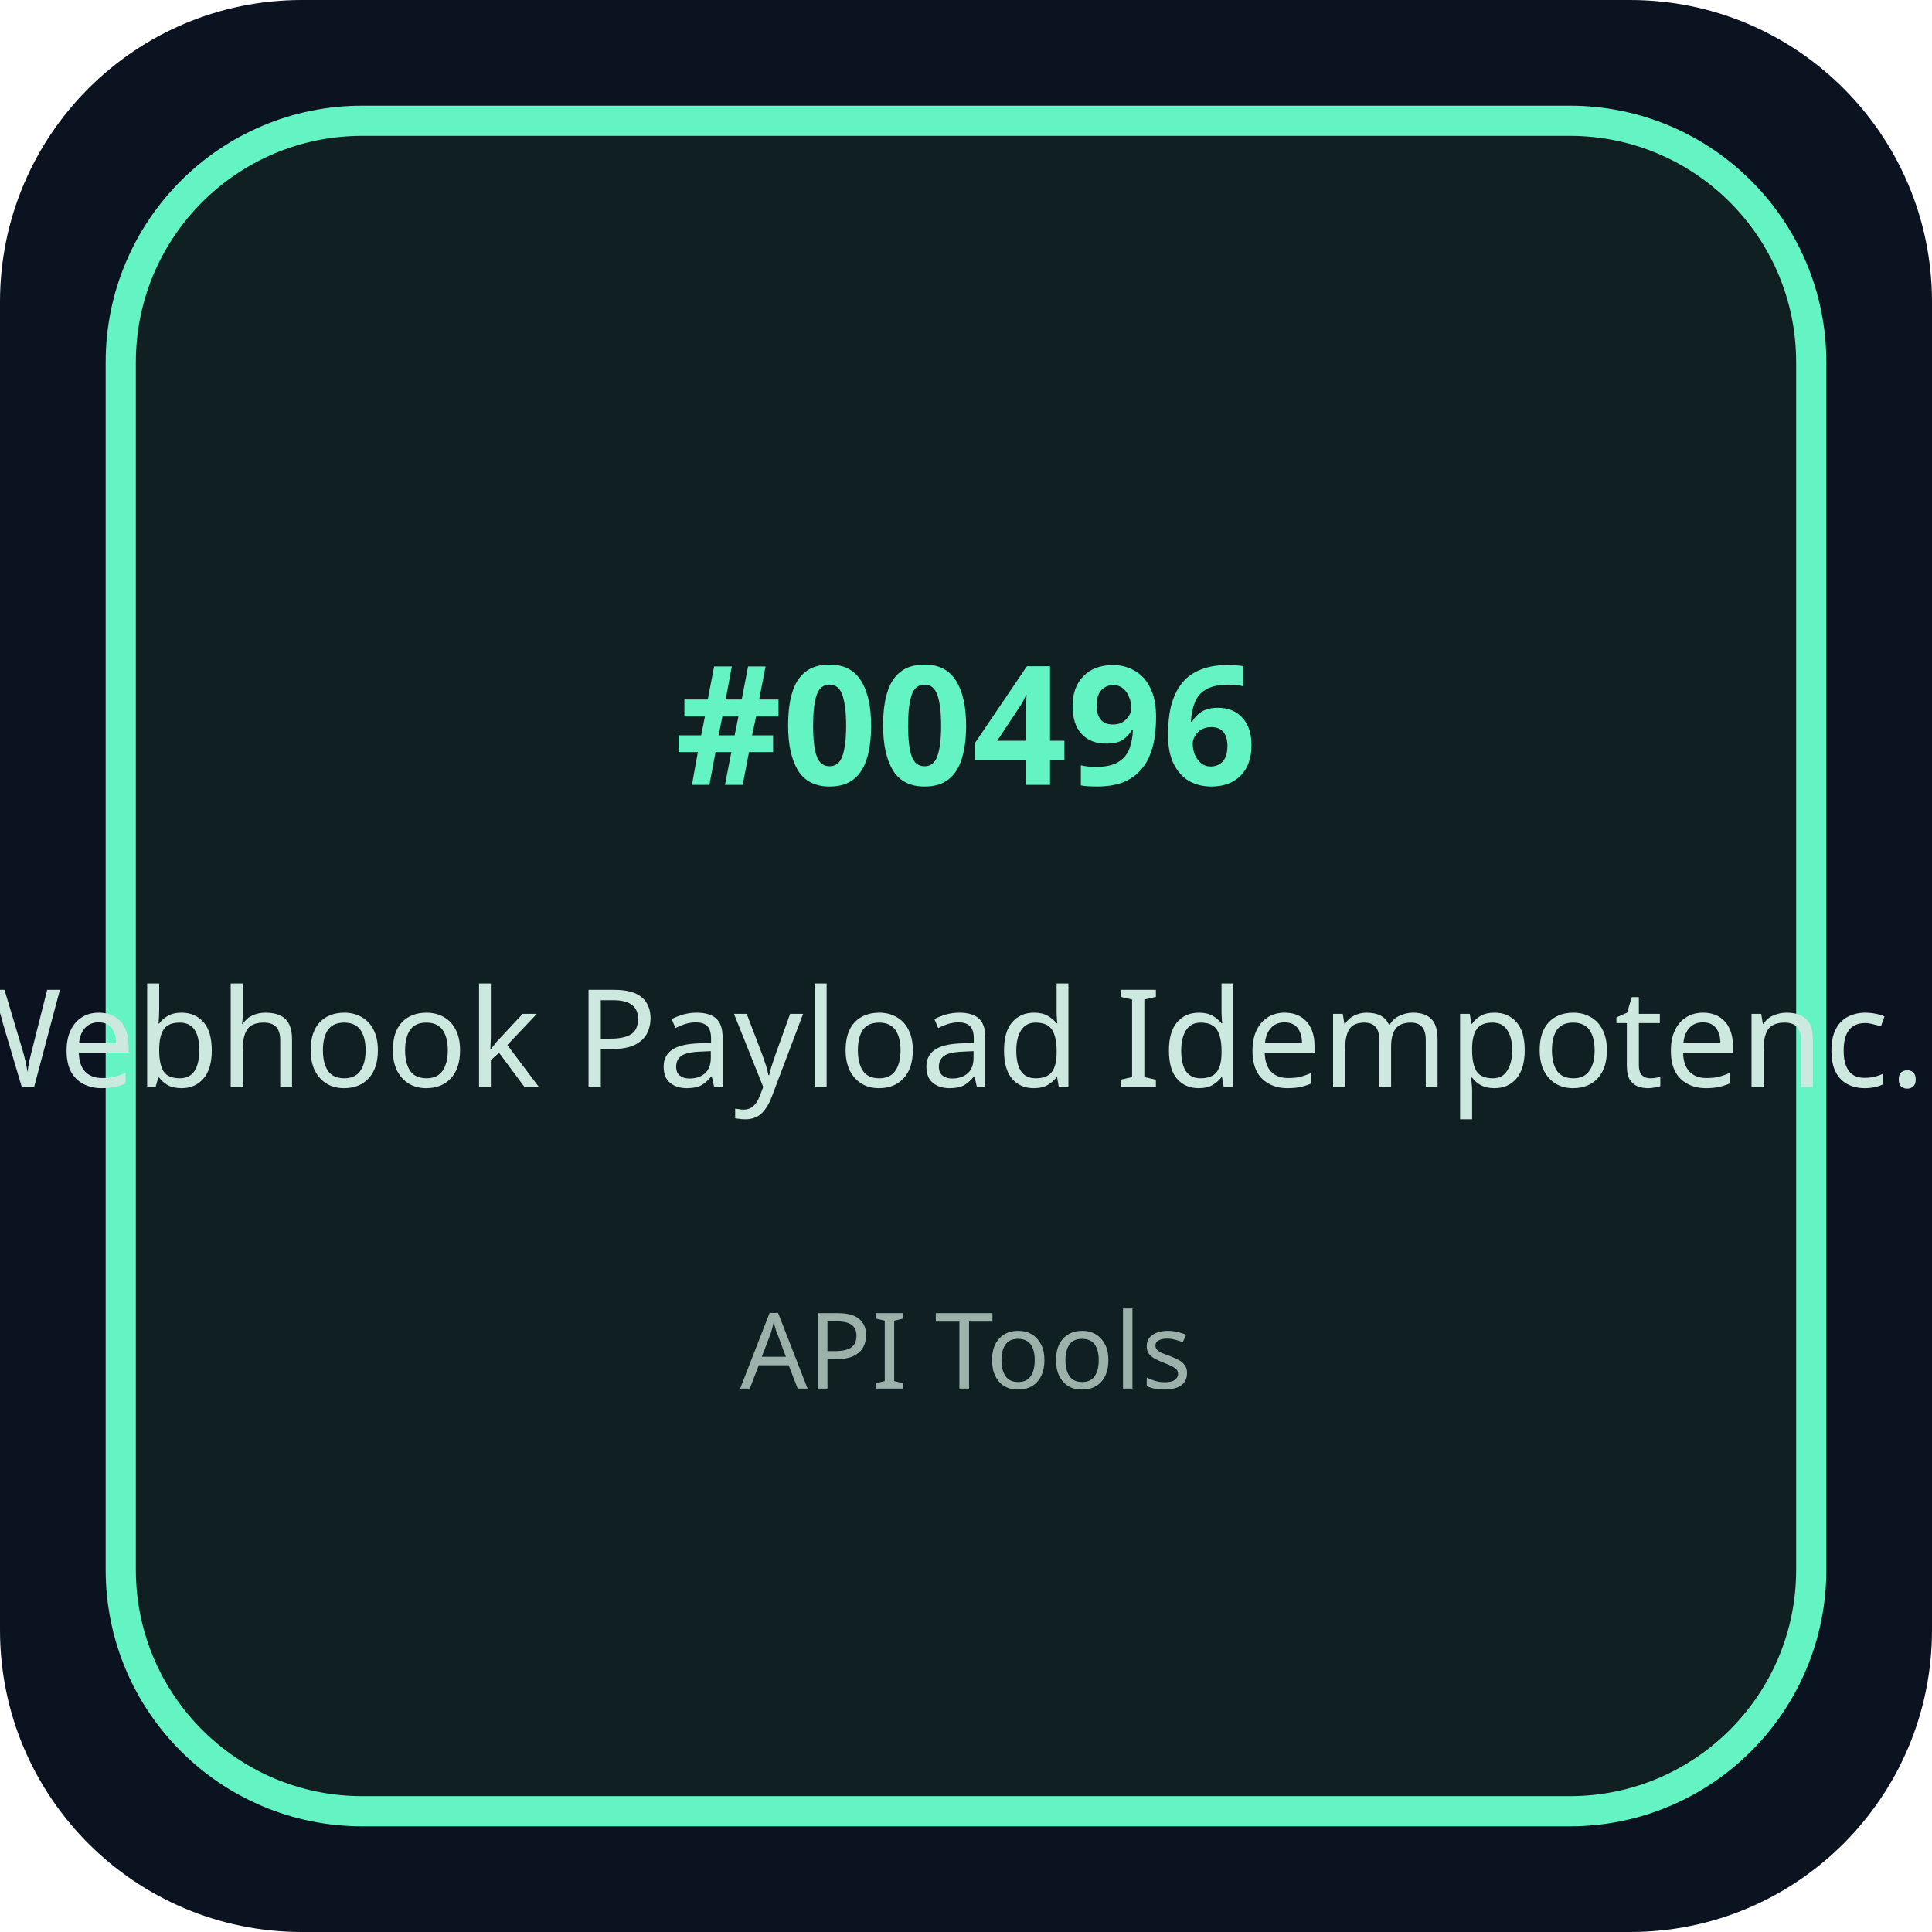
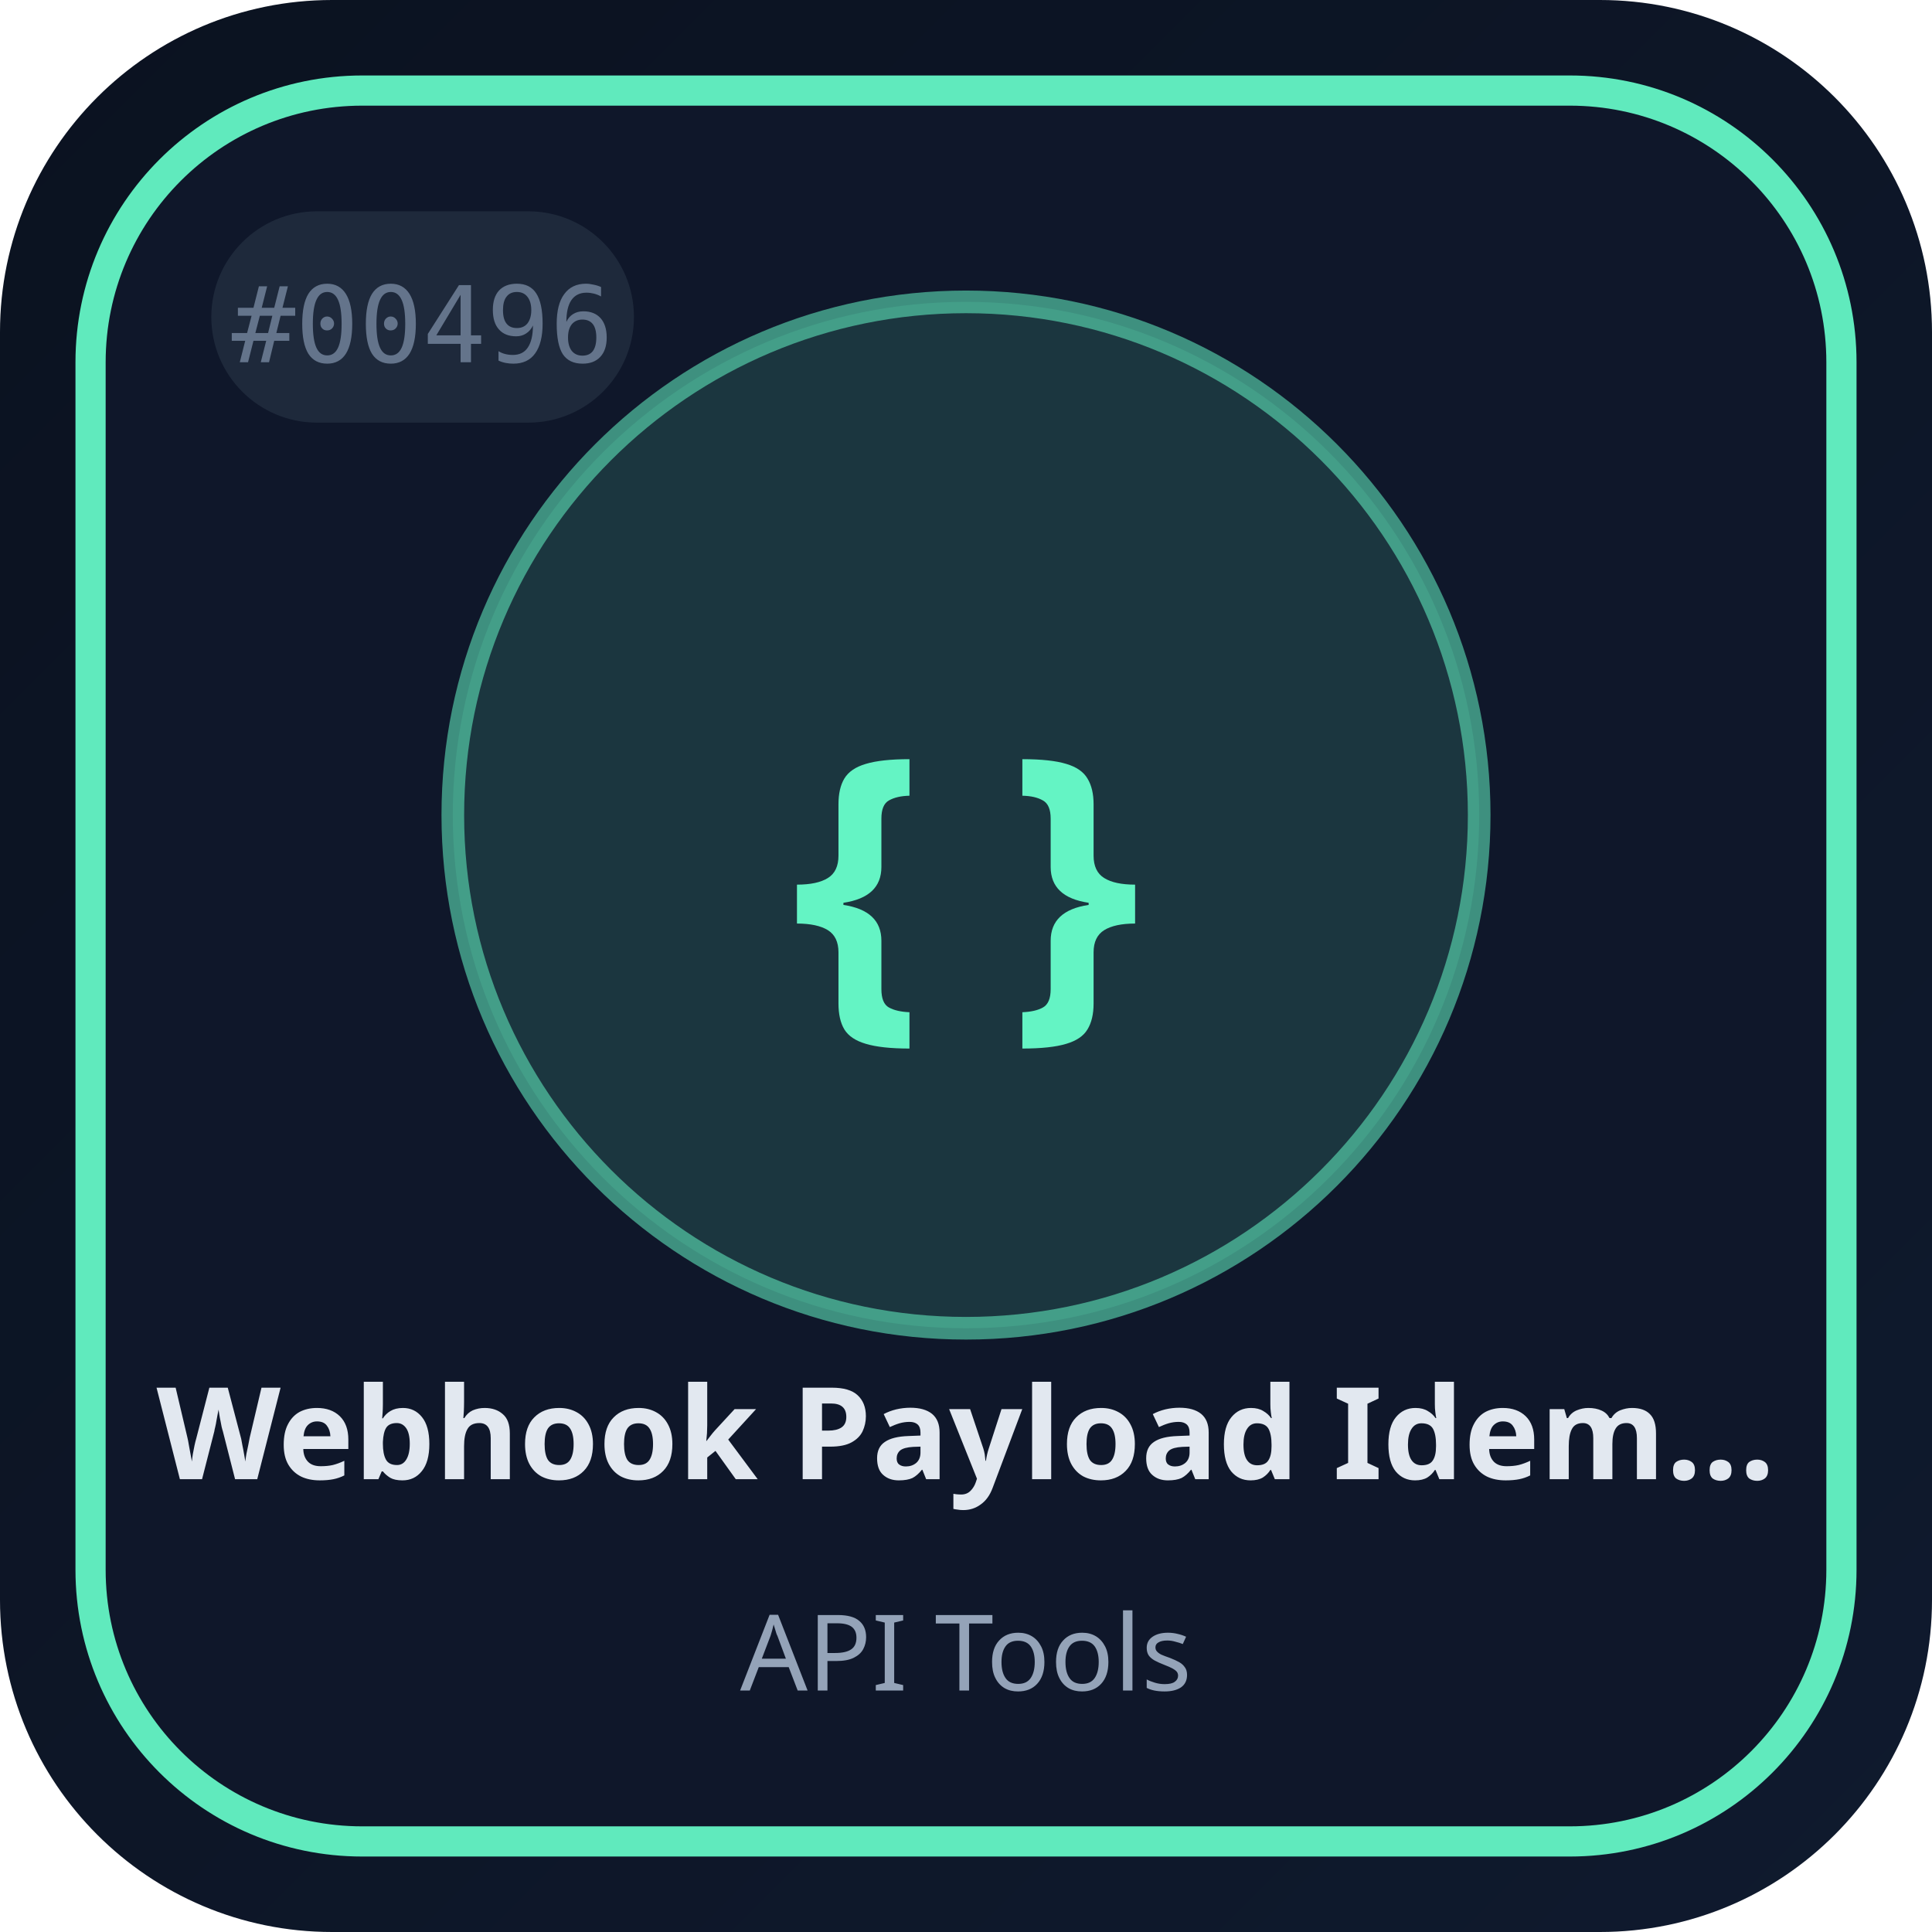
<svg xmlns="http://www.w3.org/2000/svg" width="128" height="128" viewBox="0 0 128 128" role="img" aria-labelledby="t d">
-   <rect width="128" height="128" rx="20" fill="#0b1220" />
-   <rect x="8" y="8" width="112" height="112" rx="16" fill="#102022" stroke="#64f4c4" stroke-width="2" />
-   <text x="64" y="52" text-anchor="middle" font-family="system-ui,sans-serif" font-size="11" fill="#64f4c4" font-weight="700">#00496</text>
-   <text x="64" y="72" text-anchor="middle" font-family="system-ui,sans-serif" font-size="9" fill="#cde9df">Webhook Payload Idempotenc…</text>
-   <text x="64" y="92" text-anchor="middle" font-family="system-ui,sans-serif" font-size="7" fill="#9bb1aa">API Tools</text>
+   <defs>
+     <linearGradient id="bg" x1="0" y1="0" x2="1" y2="1">
+       <stop offset="0%" stop-color="#0b1220" />
+       <stop offset="100%" stop-color="#0f1a2e" />
+     </linearGradient>
+   </defs>
+   <rect width="128" height="128" rx="22" fill="url(#bg)" />
+   <rect x="6" y="6" width="116" height="116" rx="18" fill="#0f172a" stroke="#64f4c4" stroke-width="2" opacity="0.95" />
+   <circle cx="64" cy="54" r="34" fill="#64f4c4" fill-opacity="0.14" stroke="#64f4c4" stroke-width="1.5" stroke-opacity="0.55" />
+   <text x="64" y="66" text-anchor="middle" font-family="system-ui,Segoe UI Emoji,sans-serif" font-size="22" fill="#64f4c4" font-weight="700">{ }</text>
+   <text x="64" y="98" text-anchor="middle" font-family="system-ui,sans-serif" font-size="8.5" fill="#e2e8f0" font-weight="600">Webhook Payload Idem…</text>
+   <text x="64" y="112" text-anchor="middle" font-family="system-ui,sans-serif" font-size="7" fill="#94a3b8">API Tools</text>
+   <rect x="14" y="14" width="28" height="14" rx="7" fill="#1e293b" />
+   <text x="28" y="24" text-anchor="middle" font-family="ui-monospace,Consolas,monospace" font-size="7" fill="#64748b">#00496</text>
</svg>
